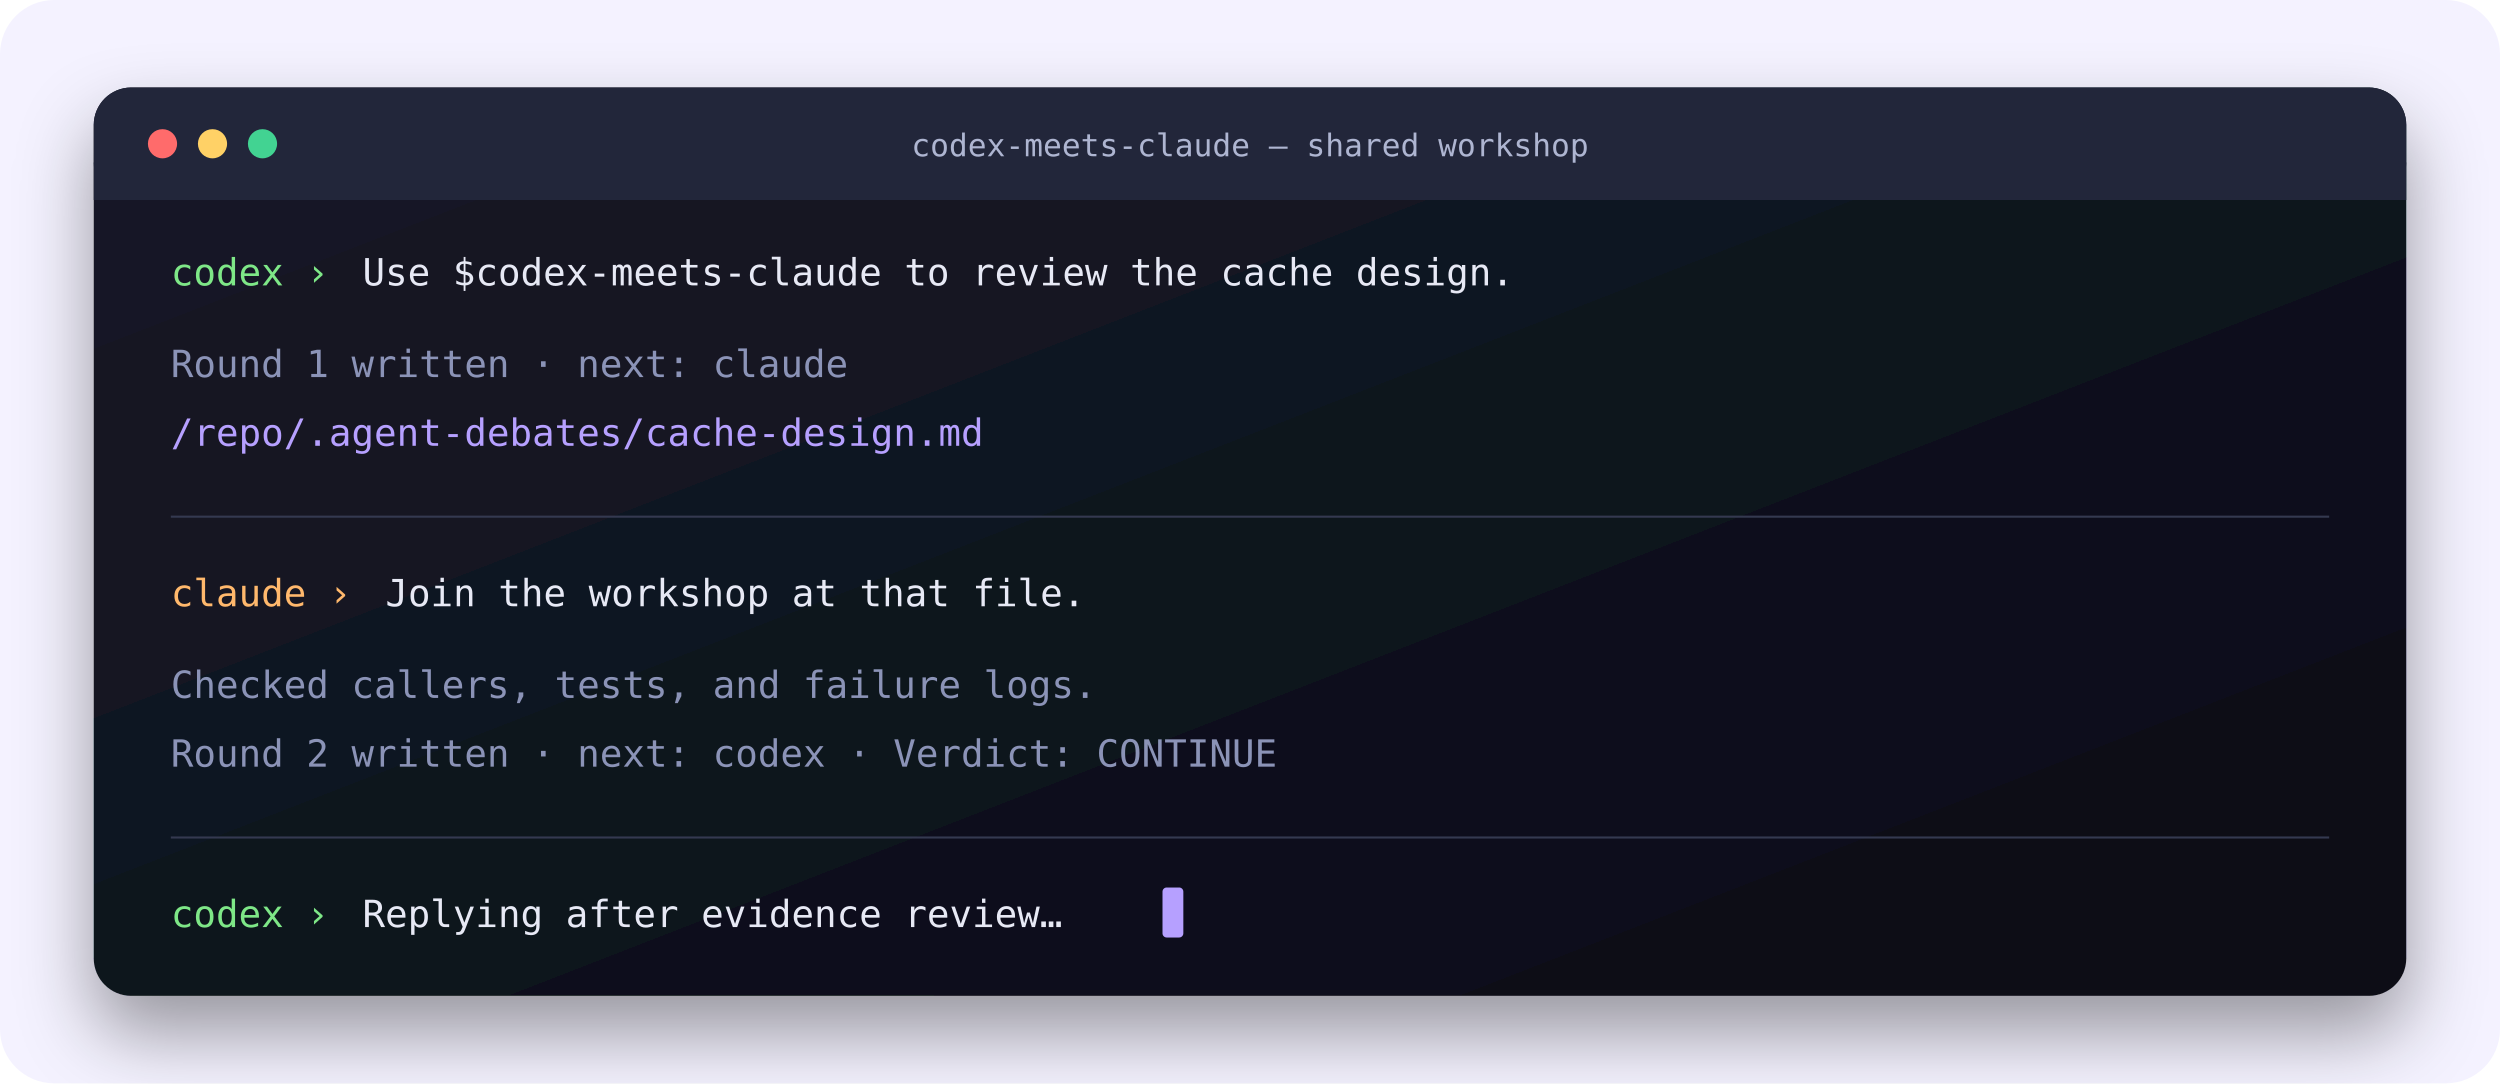
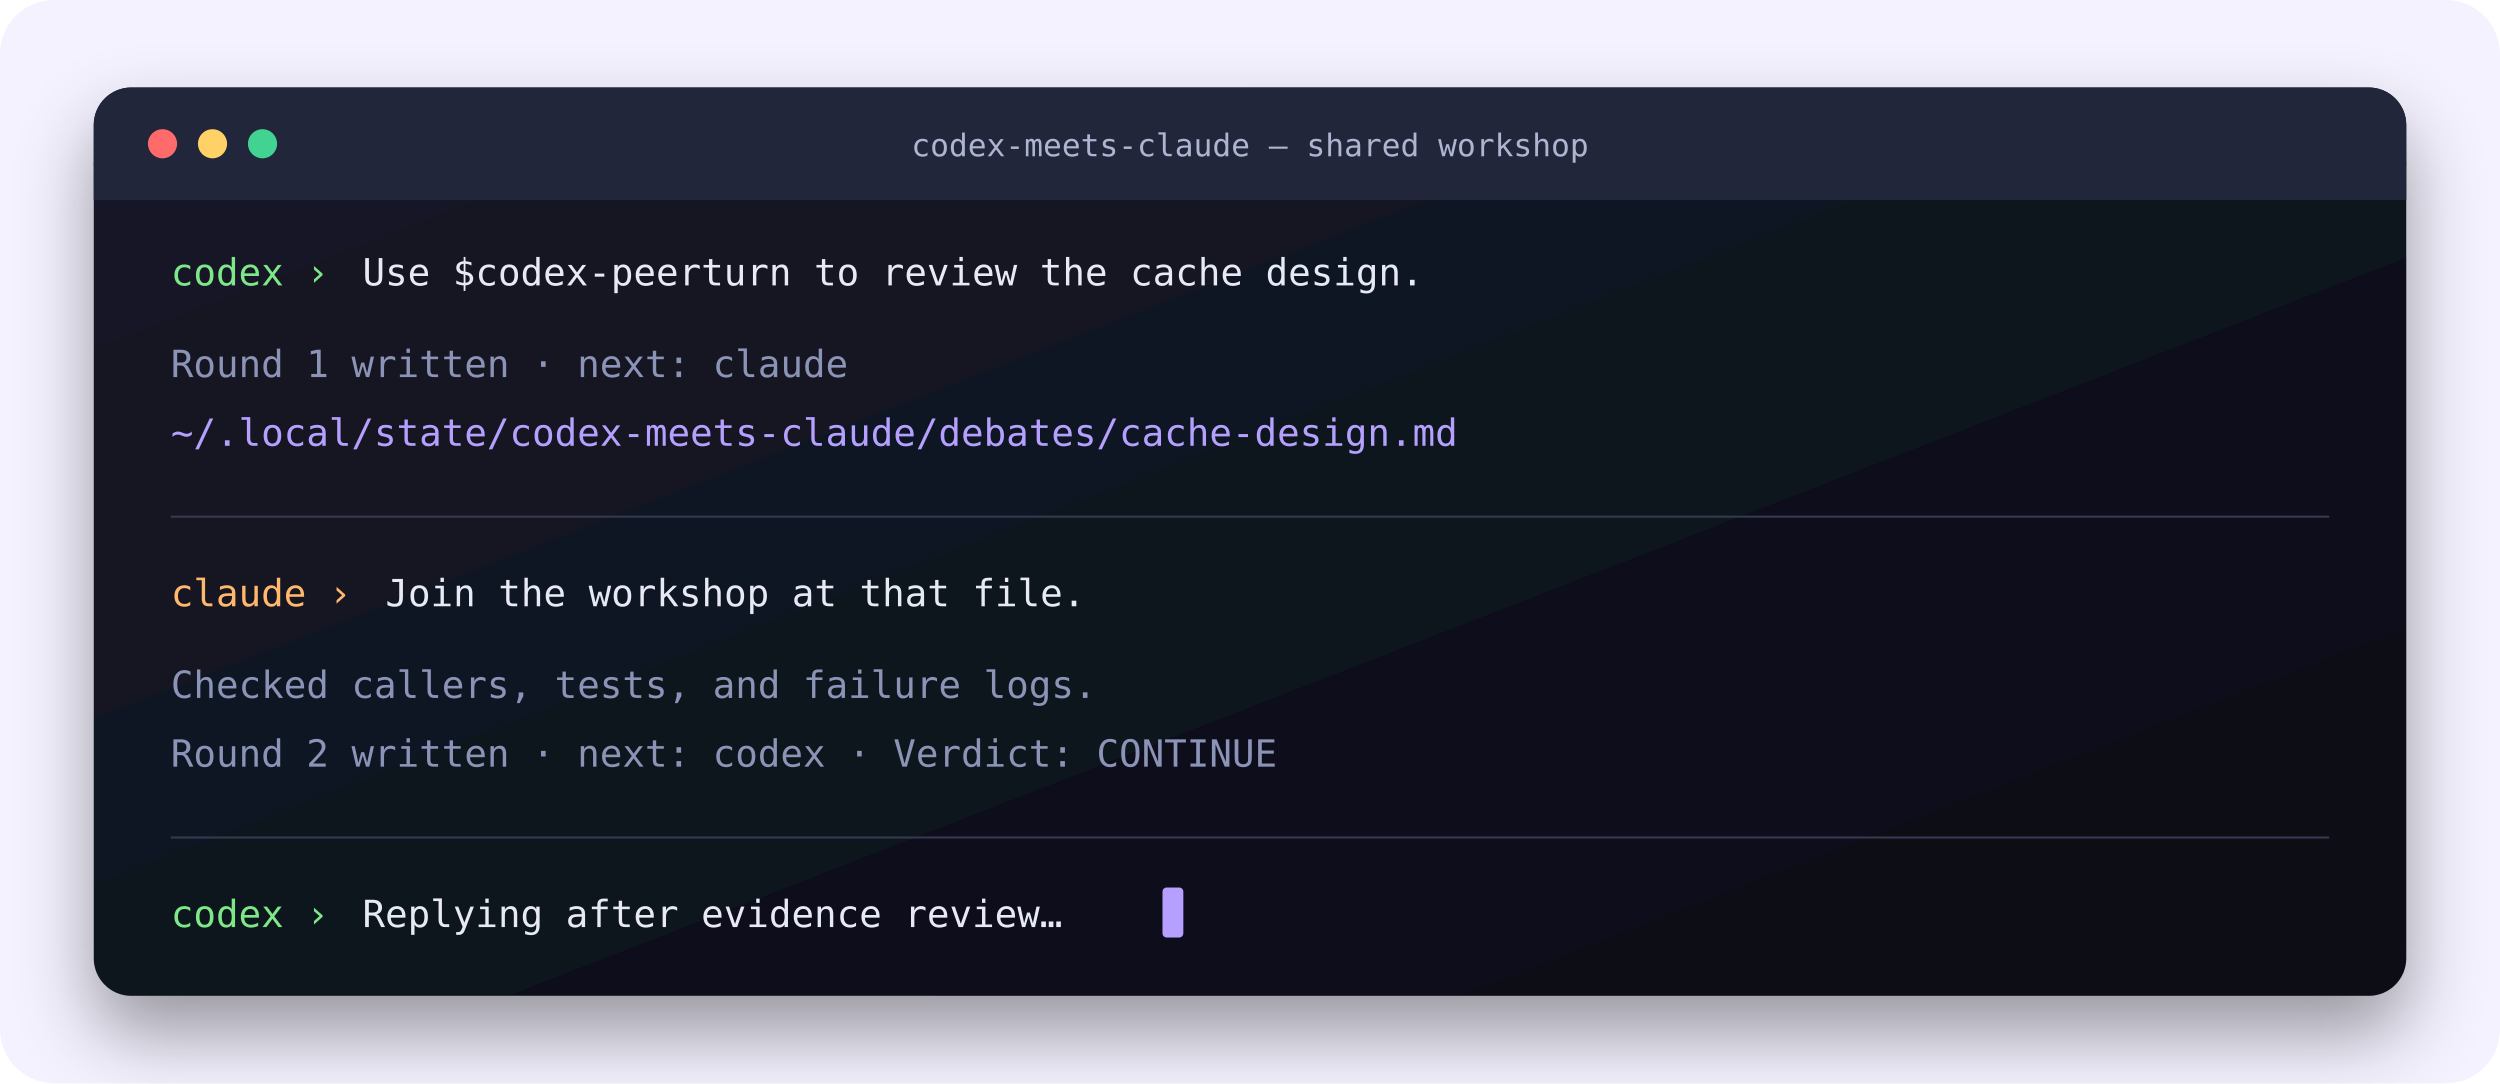
<svg xmlns="http://www.w3.org/2000/svg" width="1200" height="520" viewBox="0 0 1200 520" role="img" aria-labelledby="title desc">
  <defs>
    <linearGradient id="shell" x1="0" y1="0" x2="1" y2="1">
      <stop offset="0" stop-color="#151827" />
      <stop offset="1" stop-color="#0b0d16" />
    </linearGradient>
    <filter id="shadow" x="-10%" y="-20%" width="120%" height="150%">
      <feDropShadow dx="0" dy="18" stdDeviation="18" flood-color="#05060a" flood-opacity=".38" />
    </filter>
  </defs>
  <rect width="1200" height="520" rx="26" fill="#f4f2ff" />
  <rect x="45" y="42" width="1110" height="436" rx="18" fill="url(#shell)" filter="url(#shadow)" />
  <rect x="45" y="42" width="1110" height="54" rx="18" fill="#22263a" />
  <rect x="45" y="78" width="1110" height="18" fill="#22263a" />
  <circle cx="78" cy="69" r="7" fill="#ff6b6b" />
  <circle cx="102" cy="69" r="7" fill="#ffd166" />
  <circle cx="126" cy="69" r="7" fill="#42d392" />
  <text x="600" y="75" text-anchor="middle" fill="#aeb5d1" font-family="ui-monospace, SFMono-Regular, Menlo, monospace" font-size="15">codex-meets-claude — shared workshop</text>
  <g font-family="ui-monospace, SFMono-Regular, Menlo, monospace" font-size="18">
    <text x="82" y="137" fill="#7ee787">codex ›</text>
-     <text x="174" y="137" fill="#e7e9f5">Use $codex-meets-claude to review the cache design.</text>
+     <text x="174" y="137" fill="#e7e9f5">Use $codex-peerturn to review the cache design.</text>
    <text x="82" y="181" fill="#8b93b7">Round 1 written · next: claude</text>
-     <text x="82" y="214" fill="#b6a0ff">/repo/.agent-debates/cache-design.md</text>
+     <text x="82" y="214" fill="#b6a0ff">~/.local/state/codex-meets-claude/debates/cache-design.md</text>
    <line x1="82" y1="248" x2="1118" y2="248" stroke="#343950" />
    <text x="82" y="291" fill="#ffb86c">claude ›</text>
    <text x="185" y="291" fill="#e7e9f5">Join the workshop at that file.</text>
    <text x="82" y="335" fill="#8b93b7">Checked callers, tests, and failure logs.</text>
    <text x="82" y="368" fill="#8b93b7">Round 2 written · next: codex · Verdict: CONTINUE</text>
    <line x1="82" y1="402" x2="1118" y2="402" stroke="#343950" />
    <text x="82" y="445" fill="#7ee787">codex ›</text>
    <text x="174" y="445" fill="#e7e9f5">Replying after evidence review…</text>
    <rect x="558" y="426" width="10" height="24" rx="2" fill="#b6a0ff" />
  </g>
</svg>
